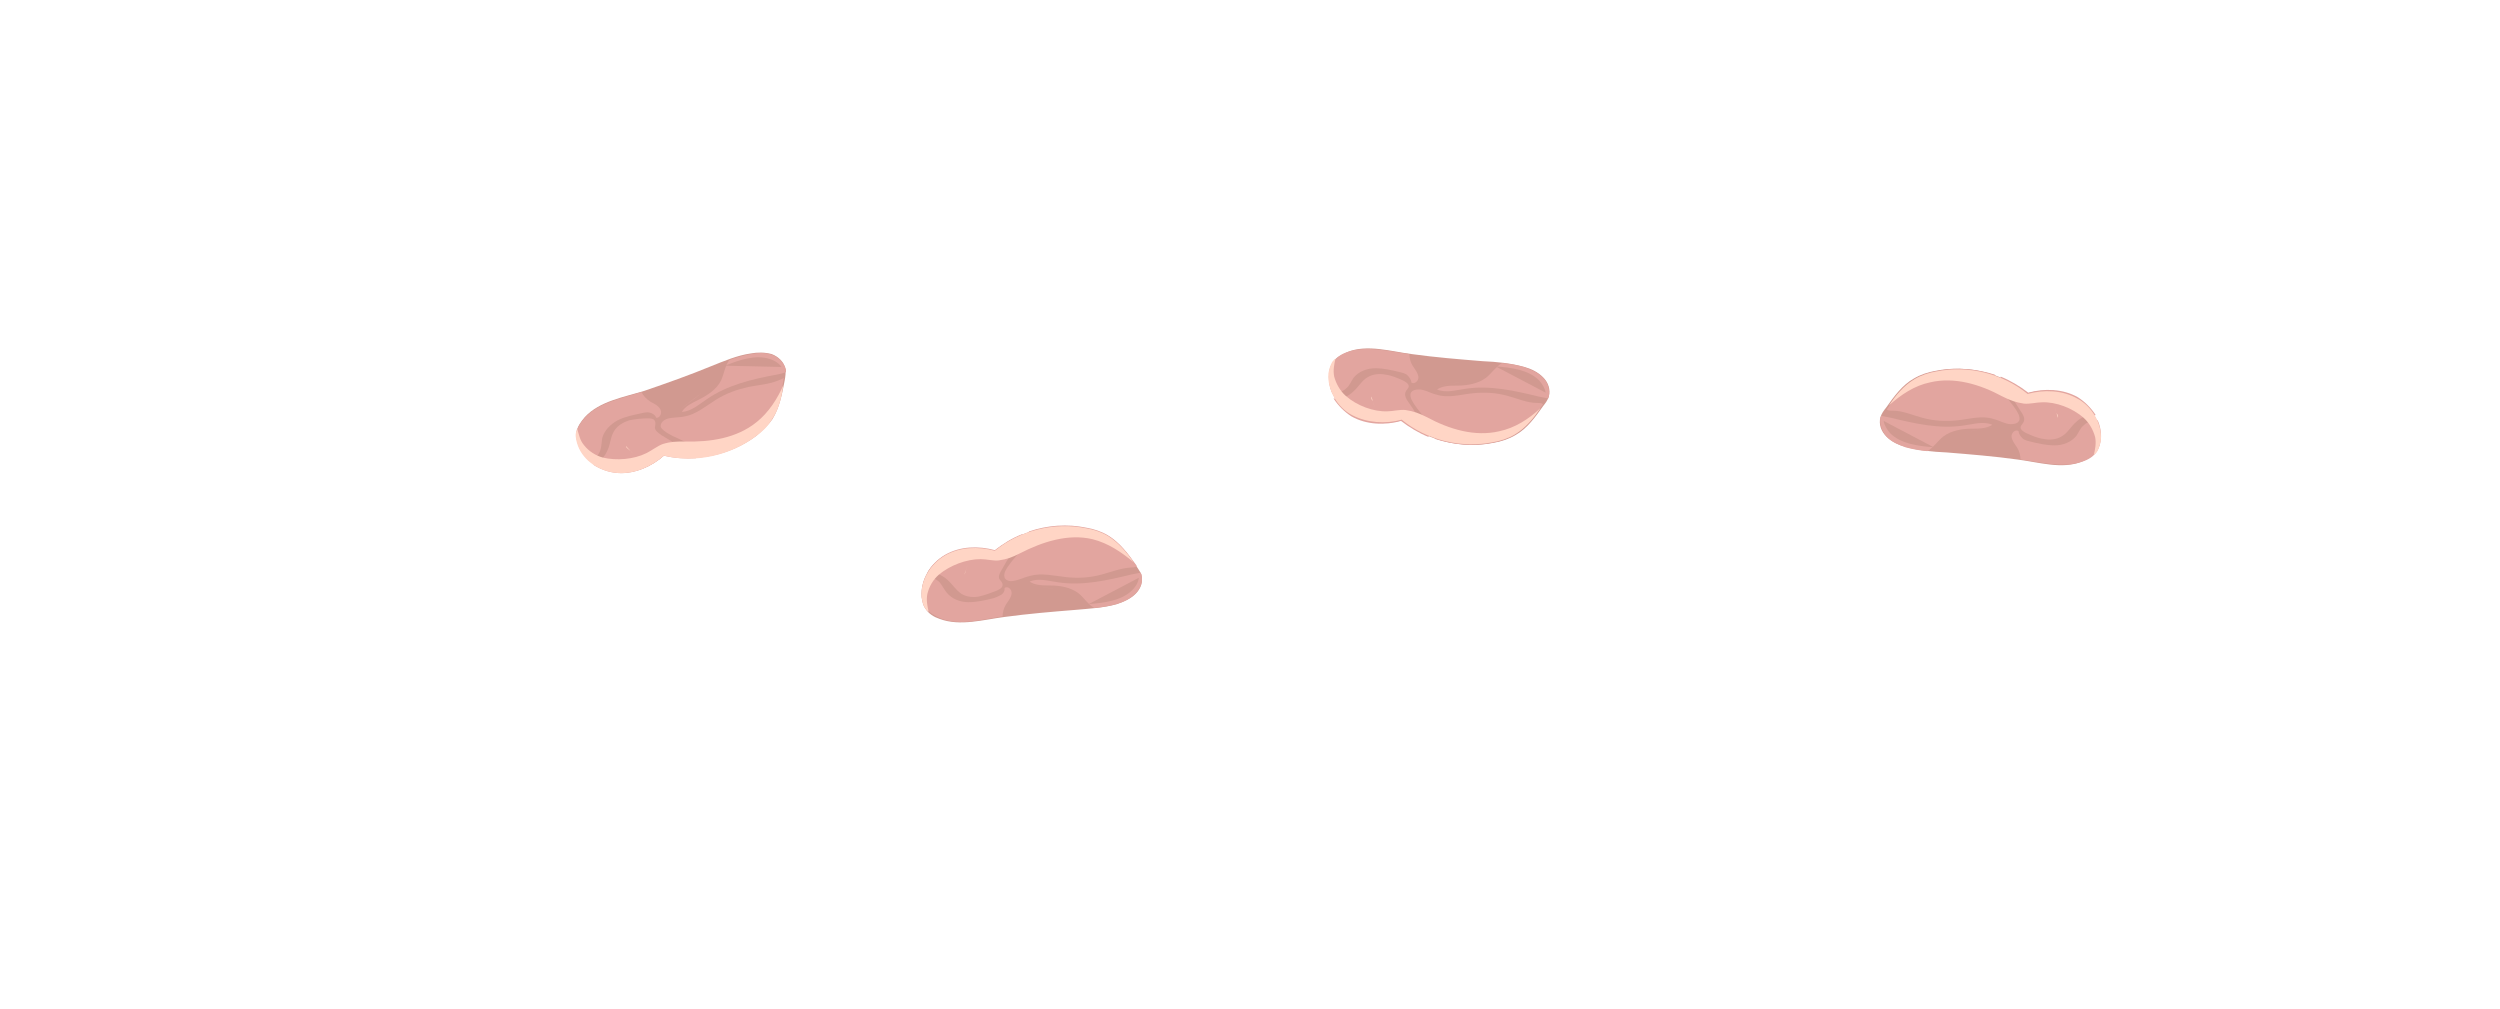
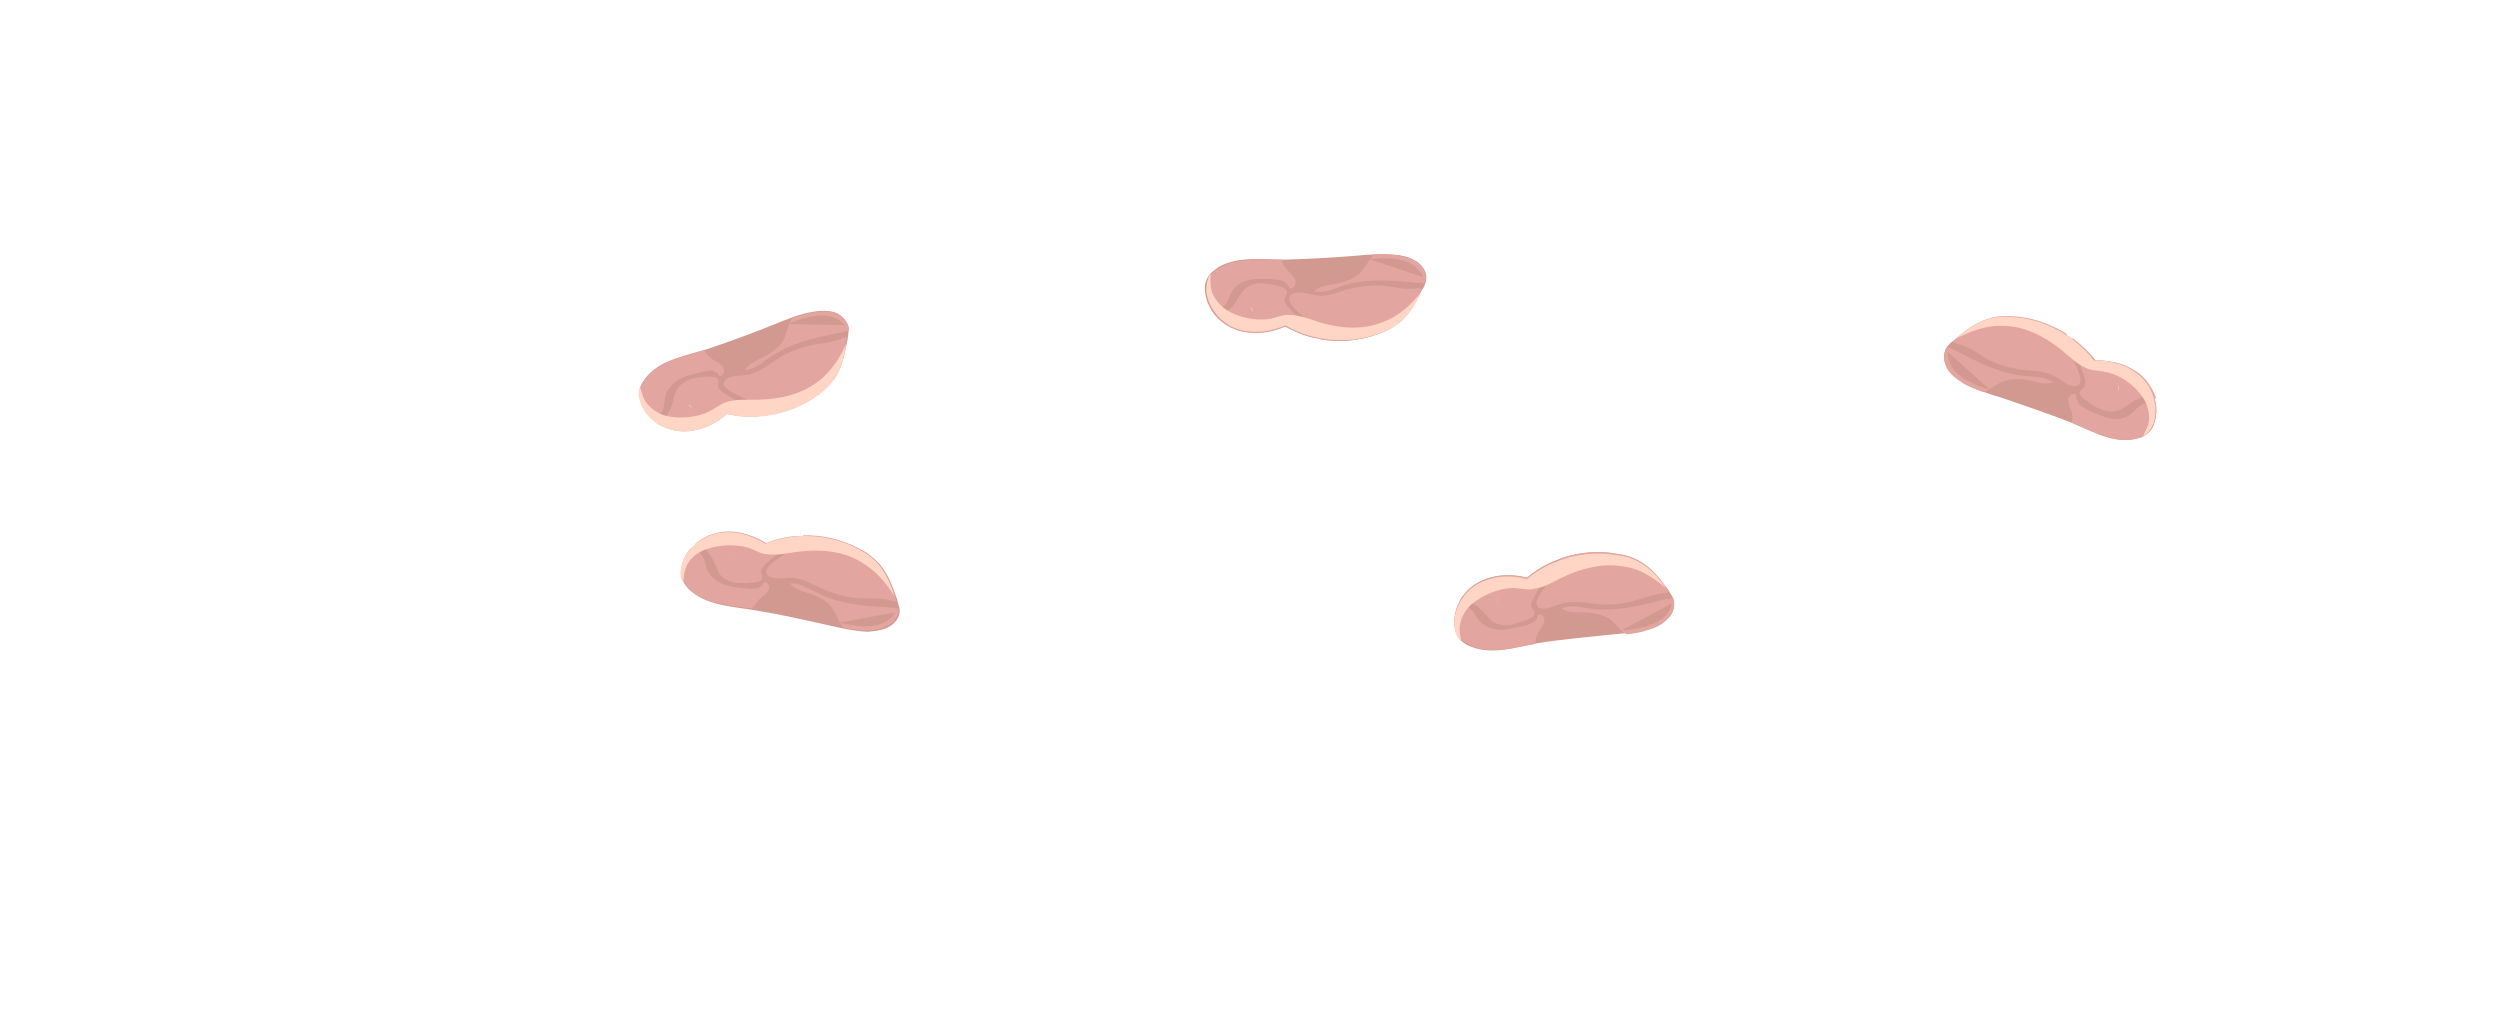
- <svg xmlns="http://www.w3.org/2000/svg" version="1.1" x="0px" y="0px" viewBox="0 0 389 157" style="enable-background:new 0 0 389 157;" xml:space="preserve">
-   <style type="text/css">
- 	.st0{display:none;}
- 	.st1{display:inline;}
- 	.st2{fill:#732A13;}
- 	.st3{fill:#6C151C;}
- 	.st4{fill:#F6C073;}
- 	.st5{fill:#F1A12E;}
- 	.st6{opacity:0.3;fill:#FBE0BA;enable-background:new    ;}
- 	.st7{fill:#6F4026;}
- 	.st8{fill:#F6C278;}
- 	.st9{fill:#AB1717;}
- 	.st10{fill:#D19990;}
- 	.st11{fill:#E2A59F;}
- 	.st12{fill:#FFD5C5;}
- </style>
-   <g id="Слой_1" class="st0">
-     <g id="Layer_1" class="st1">
-       <g>
-         <ellipse transform="matrix(0.9998 -1.910948e-02 1.910948e-02 0.9998 -1.7337 3.9668)" class="st2" cx="206.7" cy="92.7" rx="175.1" ry="48.7" />
-         <ellipse transform="matrix(0.9998 -1.911576e-02 1.911576e-02 0.9998 -1.5262 3.9298)" class="st3" cx="204.8" cy="81.8" rx="161" ry="44.8" />
-         <ellipse transform="matrix(0.9998 -1.911913e-02 1.911913e-02 0.9998 -1.4442 3.9373)" class="st4" cx="205.2" cy="77.5" rx="158.3" ry="44.6" />
-         <ellipse transform="matrix(0.9998 -1.910377e-02 1.910377e-02 0.9998 -1.317 3.9311)" class="st5" cx="205.1" cy="70.9" rx="145.6" ry="32.3" />
-         <ellipse transform="matrix(0.9998 -1.911114e-02 1.911114e-02 0.9998 -1.3424 3.9328)" class="st5" cx="205.1" cy="72.2" rx="139.4" ry="30.9" />
-         <path class="st6" d="M204.5,41.3c-77,1.5-139.1,16.5-138.8,33.6s63,29.7,140,28.3c77-1.5,139.1-16.5,138.8-33.6     S281.5,39.9,204.5,41.3z M76.5,69.9c-0.4-0.2-0.5-0.7-0.3-1.1c3.1-9.1,15.8-8,22.9-11.7c0.3-0.2,0.6-0.2,0.8-0.1     c15-5,30.2-7.7,46.5-8.8c9-0.6,18.1-0.6,27.1-0.7c5.3-0.1,12.1-0.5,16.1,3.6c0.6,0.6-0.1,1.5-0.7,1.7c-8,3.7-17.1,2.5-25.7,3.3     c-11,1-22.1,2.7-32.9,4.8c-10.9,2.1-22.2,3.3-33,6.1C90.6,68.8,83.3,72.4,76.5,69.9z M180.5,95.3c-6.8,1.8-14,1.7-21,1.7     c-9.1,0-18.1-0.1-27.2,0c-5.6,0-12.9,0-17.3-4.1c-4.6-4.3-9.2-3.7-15-3.6c-4.6,0-17.9,0.3-17.1-7.4c0.6-5.4,10.5-7.5,14.4-8.5     c8.1-2.1,16.5-3.3,24.8-4c3.8-0.3,7.4-0.5,11.1-1.1c0.1-0.1,0.3-0.2,0.4-0.2c12.3-2.4,24.7-4,37.2-4.6c8.1-0.4,22-1.8,22.4,9.6     C193.7,82.5,190.7,92.5,180.5,95.3z M213.5,49.7c7-6.9,18.9-4.7,27.8-6c0.5-0.1,0.7,0.1,0.8,0.4c6,0,12.1,0.7,18.1,1.3     c6.4,0.6,16.7,0.8,21.1,6.5c0.4,0.6,0.1,1.6-0.7,1.7c-12.9,3.4-25.5-0.7-38.5,0c-8.7,0.5-20.9,2.9-28.6-2.4     C213,50.8,213,50.1,213.5,49.7z M261.1,84.1c-1.6,4.3-7.6,5.8-11.6,6.6c-7.1,1.4-14.7,2.8-21.8,3.4c-7,0.6-12.6-1.2-15.8-7.8     c-1.4-3-6.8-16-3.7-20.4c0.1-0.1,0.2-0.3,0.3-0.4c0.4-0.4,0.9-0.7,1.6-0.9c2-0.8,4.1-0.6,6.5,0.2c5.2,1.6,10.6,2.4,15.9,3.9     c7,1.9,14.2,4.3,20.9,7.3C256.2,77.1,262.7,79.8,261.1,84.1z M300.7,71.4c-4.1,5.6-14.6,4.6-20.5,4.1     c-11.3-0.9-22.3-2.5-33.2-5.8c-3.7-1.1-18.2-3.5-18.9-8.4c-0.3-2.3,2.3-3.5,5.3-4.1c9.4-3.8,19.3,0,28.9,0.7     c5.4,0.4,10.9,1.2,16.2,2.1C281.8,60.5,306.3,63.8,300.7,71.4z" />
-         <path class="st7" d="M38.5,90c0,0-6.8,2.4-0.1,15.3s86.2,37.6,160.7,32.7c0,0,51.9,0,52.2-4.1s-19.8-4.3-19.8-4.3     s-23.5,0.7-33.8,0.8C187.5,130.4,54.8,131.5,38.5,90z" />
-         <path class="st8" d="M55.9,70.2c0,0-3.4-0.2-6.1,6.4c-2.7,6.6,7.9,22.9,55,33.2c47,10.3,115.1,12.6,150.4,6.2s18.1-15.1,0.9-12.8     c-17.2,2.3-17.2,2.3-17.2,2.3S153,108.1,110,99.9C69.2,92.2,55.1,87.1,55.9,70.2z" />
-       </g>
-     </g>
-     <g id="Слой_3" class="st1">
-       <path class="st9" d="M145.6,45.9c0,0,46.5-2,75.9-1.5c19.1,0.2,41.2-3.1,77.1,5.1c17.5,3.8,28.6,7.5,34.6,10.6    c3.6,1.9,6,5.6,5.9,9.7c-0.1,6.2-6.3,15.6-56.8,26c-49.7,4.8-55.4,4.6-77.4,3.8c-24.5,0.9-52.2,3.2-76.1-2.4    c-26.9-5.6-68.6-13.4-56.1-25.5C80.6,64.8,90.8,54.2,145.6,45.9z" />
-     </g>
+ <svg xmlns="http://www.w3.org/2000/svg" viewBox="0 0 389 157">
+   <style>.O{fill:#d19990}.P{fill:#e2a59f}.Q{fill:#ffd5c5}</style>
+   <path d="M107.8 92.2c-.8-.6-1.4-1.3-1.6-2.2-.2-.6-.1-1.3 0-1.9.6-2.6 2.9-4.6 5.5-5.1s5.4.2 7.6 1.6c4.7-1.9 10.2-1.5 14.6.9 1.1.5 2 1.3 2.9 2.2 1.4 1.6 2.1 3.6 2.8 5.6.1.6.4 1.2.4 1.7 0 1.1-.8 2.1-1.8 2.6s-2.1.6-3.2.7c-2.2-.1-4.3-.6-6.5-1.1-3.6-.8-7.1-1.6-10.8-2.2-3.4-.6-7.2-.7-9.9-2.8z" class="O" />
+   <g class="P">
+     <path d="M139.5 93.5c-.1-.1 0-.2-.1-.3-.6-2-1.4-4-2.8-5.6-.8-.9-1.8-1.6-2.9-2.2-2.6-1.4-5.6-2.2-8.7-2.1-.2.2-.2.3-.4.5-1.2 2.1-3.5 2.7-5 4.3-.2.3-.4.5-.4.8-.1.5.6.9 1.1 1 .9.2 1.9 0 2.8 0 1.9.1 3.5 1.1 5.3 1.9 1.7.7 3.5 1.2 5.4 1.3 1.6.1 3.2-.1 4.7.3.3.1.7.2 1 .1z" />
+     <path d="M123.2 84.3a2.36 2.36 0 0 0 .8-.9c-1.7.1-3.3.5-4.8 1.1-2.3-1.4-5-2.2-7.6-1.6-1.4.3-2.6 1-3.5 1.8 1.1.2 2 .9 2.6 2 .6.9.8 1.9 1.4 2.8.6.7 1.6 1.1 2.6 1.2.9.1 2 0 2.8-.1.4-.1 1-.1 1.1-.6.1-.4-.1-.7-.2-1 0-.5.4-.9.8-1.3l4-3.4zm3 8.8l-3.6-2m-4.4 2.1c.4-.4 1.1-.7 1.4-1.4.3-.6-.2-1.4-.8-1.2 0 .4-.5.8-.9.9s-.9.1-1.3.1c-1.2-.1-2.6-.2-3.8-.6s-2.3-1.3-2.8-2.4c-.2-.6-.3-1.3-.6-1.9-.4-.8-1.1-1.2-1.9-1.4-.7.7-1.2 1.7-1.4 2.7-.1.6-.2 1.3 0 1.9.2.9 1 1.6 1.6 2.2 2.5 2 6.1 2.1 9.3 2.6l1.2-1.5zm21.6 1.8v-.3c-.5-.1-1-.1-1.5-.2-3.8-.2-7.8-.5-11.2-2.3-1.4-.6-2.7-1.6-4.2-1.4.7.8 1.8 1.2 2.9 1.5 1.5.5 3 1.2 3.8 2.5.7.9.9 2.2 1.7 2.9 1.1.2 2.3.4 3.4.4s2.2-.1 3.2-.7c1.1-.3 1.8-1.3 1.9-2.4z" />
  </g>
-   <g id="Слой_3_1_">
-     <g>
-       <path class="st10" d="M146.2,96.3c-0.9-0.3-1.7-0.8-2.2-1.6c-0.4-0.5-0.5-1.2-0.6-1.8c-0.2-2.7,1.4-5.3,3.7-6.5s5.2-1.4,7.7-0.7    c3.9-3.2,9.3-4.5,14.2-3.5c1.2,0.2,2.3,0.6,3.4,1.2c1.8,1.1,3.1,2.8,4.3,4.5c0.3,0.5,0.7,1,0.9,1.5c0.3,1.1-0.1,2.2-0.9,3    c-0.8,0.8-1.8,1.2-2.9,1.6c-2.1,0.6-4.3,0.7-6.5,0.9c-3.7,0.3-7.3,0.6-11,1.1C153.1,96.4,149.4,97.5,146.2,96.3z" />
-       <path class="st11" d="M176.9,88.1c-0.1-0.1-0.1-0.2-0.2-0.3c-1.2-1.7-2.5-3.4-4.3-4.5c-1-0.6-2.2-1-3.4-1.2    c-2.9-0.6-6-0.4-8.9,0.6c-0.1,0.2-0.1,0.3-0.2,0.6c-0.5,2.4-2.5,3.6-3.5,5.6c-0.1,0.3-0.2,0.6-0.1,0.9c0.1,0.5,0.8,0.7,1.3,0.6    c0.9-0.1,1.8-0.6,2.7-0.8c1.8-0.5,3.7,0,5.6,0.2c1.8,0.2,3.7,0.1,5.5-0.4c1.5-0.4,3-1,4.6-1.1C176.2,88.3,176.6,88.3,176.9,88.1z" />
-       <path class="st11" d="M158.6,84.2c0.2-0.3,0.4-0.7,0.5-1.1c-1.6,0.6-3,1.5-4.3,2.5c-2.6-0.7-5.4-0.6-7.7,0.7    c-1.2,0.7-2.2,1.7-2.8,2.8c1.1-0.1,2.2,0.3,3.1,1.1c0.8,0.7,1.3,1.6,2.2,2.2c0.8,0.5,1.9,0.6,2.8,0.4c0.9-0.2,1.9-0.6,2.7-0.9    c0.4-0.2,0.9-0.4,0.9-0.9c0-0.4-0.3-0.6-0.5-0.9c-0.2-0.5,0.1-1,0.4-1.5C156.7,87.1,157.7,85.7,158.6,84.2z" />
-       <path class="st11" d="M164.1,91.7c-1.3-0.3-2.7-0.5-4-0.8" />
-       <path class="st11" d="M156.5,94.1c0.3-0.5,0.8-1,0.9-1.7s-0.6-1.3-1.1-0.9c0.1,0.4-0.2,0.9-0.6,1.1s-0.8,0.4-1.2,0.5    c-1.2,0.3-2.5,0.6-3.8,0.6c-1.3,0-2.6-0.5-3.4-1.5c-0.4-0.5-0.7-1.1-1.1-1.6c-0.6-0.6-1.4-0.8-2.2-0.8c-0.4,0.9-0.6,2-0.5,3    c0.1,0.6,0.2,1.3,0.6,1.8c0.5,0.8,1.4,1.2,2.2,1.6c3,1.2,6.5,0.2,9.7-0.3C156,95.3,156.2,94.6,156.5,94.1z" />
-       <path class="st11" d="M177.6,89.4c0-0.1-0.1-0.2-0.1-0.3c-0.5,0.1-1,0.2-1.5,0.3c-3.7,0.9-7.6,1.8-11.4,1.2    c-1.5-0.2-3-0.7-4.4-0.1c0.9,0.6,2.1,0.6,3.2,0.6c1.6,0,3.2,0.3,4.4,1.2c0.9,0.7,1.5,1.8,2.5,2.3c1.1-0.1,2.3-0.3,3.4-0.6    c1.1-0.3,2.1-0.8,2.9-1.6C177.5,91.6,177.9,90.5,177.6,89.4z" />
-       <path class="st12" d="M176.4,87.5c-1.1-1.6-2.4-3.1-4-4.1c-1-0.6-2.2-1-3.4-1.2c-4.9-1-10.3,0.3-14.2,3.5    c-2.6-0.7-5.4-0.6-7.7,0.7s-3.9,3.9-3.7,6.5c0.1,0.6,0.2,1.3,0.6,1.8c0.1,0.2,0.3,0.4,0.5,0.5c-0.2-0.9-0.4-1.8-0.2-2.8    c0.3-1.2,0.9-2.2,1.8-3c1.7-1.4,4.2-2.4,6.5-2.4c0.9,0,2,0.3,2.8,0.2c1.4-0.2,2.1-0.5,3.3-1.1c3.5-1.8,7.5-3.1,11.3-2.2    C172.4,84.5,174.5,85.9,176.4,87.5z" />
-       <path class="st12" d="M150.6,87.7c-0.1,0.3-0.2,0.7-0.3,1c-0.1,0.2-0.2,0.5-0.2,0.7" />
-       <path class="st10" d="M169.4,94c2.4-0.2,5.1-0.5,6.8-2.2c0.5-0.5,0.9-1.1,1-1.9" />
-     </g>
-     <g>
-       <path class="st10" d="M313.9,71.5c-3.6-0.5-7.3-0.8-11-1.1c-2.2-0.1-4.4-0.3-6.5-0.9c-1.1-0.3-2.1-0.8-2.9-1.6    c-0.8-0.8-1.2-1.9-0.9-3c0.2-0.6,0.5-1,0.9-1.5c1.2-1.7,2.5-3.5,4.3-4.5c1-0.6,2.2-1,3.4-1.2c4.9-1,10.3,0.3,14.2,3.5    c2.6-0.7,5.4-0.6,7.7,0.7c2.3,1.3,3.9,3.9,3.7,6.5c0,0.6-0.2,1.3-0.6,1.8c-0.5,0.8-1.4,1.2-2.2,1.6    C320.9,73.1,317.2,71.9,313.9,71.5z" />
-       <path class="st11" d="M294.5,63.9c1.6,0,3.1,0.7,4.6,1.1c1.8,0.5,3.6,0.6,5.5,0.4c1.9-0.2,3.8-0.8,5.6-0.2    c0.9,0.2,1.8,0.8,2.7,0.8c0.5,0,1.1-0.1,1.3-0.6c0.1-0.3,0-0.6-0.1-0.9c-1-2.1-3-3.3-3.5-5.6c0-0.2-0.1-0.4-0.2-0.6    c-2.8-0.9-5.9-1.2-8.9-0.6c-1.2,0.2-2.4,0.6-3.4,1.2c-1.8,1.1-3.1,2.8-4.3,4.5c-0.1,0.1-0.1,0.2-0.2,0.3    C293.7,63.9,294.1,63.9,294.5,63.9z" />
-       <path class="st11" d="M314.5,64.1c0.3,0.4,0.6,1,0.4,1.5c-0.1,0.3-0.5,0.6-0.5,0.9c0,0.4,0.5,0.7,0.9,0.9c0.9,0.4,1.8,0.8,2.7,0.9    c0.9,0.2,2,0.1,2.8-0.4c0.9-0.5,1.4-1.5,2.2-2.2c0.9-0.9,2-1.2,3.1-1.1c-0.7-1.1-1.7-2.1-2.8-2.8c-2.3-1.3-5.2-1.4-7.7-0.7    c-1.3-1-2.8-1.9-4.3-2.5c0,0.4,0.2,0.8,0.5,1.1C312.6,61.2,313.6,62.7,314.5,64.1z" />
-       <path class="st11" d="M310.2,66.4c-1.3,0.3-2.7,0.5-4,0.8" />
-       <path class="st11" d="M314.4,71.5c3.1,0.4,6.7,1.4,9.7,0.3c0.9-0.3,1.7-0.8,2.2-1.6c0.3-0.5,0.5-1.2,0.6-1.8c0.1-1-0.1-2.1-0.5-3    c-0.8,0-1.6,0.2-2.2,0.8c-0.5,0.4-0.7,1-1.1,1.6c-0.8,1-2.1,1.5-3.4,1.5c-1.3,0-2.6-0.3-3.8-0.6c-0.4-0.1-0.9-0.2-1.2-0.5    s-0.6-0.7-0.6-1.1c-0.5-0.4-1.2,0.3-1.1,0.9c0.1,0.6,0.5,1.1,0.9,1.7C314.2,70.2,314.4,70.9,314.4,71.5z" />
-       <path class="st11" d="M293.6,68c0.8,0.8,1.8,1.2,2.9,1.6c1.1,0.3,2.2,0.5,3.4,0.6c1-0.6,1.6-1.6,2.5-2.3c1.2-0.9,2.9-1.2,4.4-1.2    c1.1,0,2.3,0,3.2-0.6c-1.4-0.6-2.9-0.1-4.4,0.1c-3.8,0.6-7.7-0.3-11.4-1.2c-0.5-0.1-1-0.2-1.5-0.3c0,0.1-0.1,0.2-0.1,0.3    C292.4,66,292.9,67.2,293.6,68z" />
-       <path class="st12" d="M300.3,59.5c3.8-0.9,7.8,0.3,11.3,2.2c1.2,0.6,2,0.9,3.3,1.1c0.9,0.1,2-0.2,2.8-0.2c2.2-0.1,4.8,0.9,6.5,2.4    c0.9,0.8,1.5,1.9,1.8,3c0.2,1,0,1.9-0.2,2.8c0.2-0.1,0.3-0.3,0.5-0.5c0.3-0.5,0.5-1.2,0.6-1.8c0.2-2.6-1.4-5.3-3.7-6.5    c-2.3-1.3-5.2-1.4-7.7-0.7c-3.9-3.2-9.3-4.5-14.2-3.5c-1.2,0.2-2.4,0.6-3.4,1.2c-1.7,1-2.9,2.5-4,4.1    C295.8,61.4,297.9,60,300.3,59.5z" />
-       <path class="st12" d="M320.2,65c0.1-0.2,0-0.5-0.2-0.7c-0.1-0.3-0.2-0.6-0.3-1" />
-       <path class="st10" d="M293.1,65.5c0.1,0.7,0.5,1.3,1,1.9c1.7,1.7,4.4,2,6.8,2.2" />
-     </g>
-     <g>
-       <path class="st10" d="M100.3,60.8c3.5-1.2,6.9-2.4,10.3-3.8c2-0.8,4.1-1.7,6.2-2c1.1-0.2,2.2-0.2,3.3,0.1c1,0.4,1.9,1.2,2.1,2.3    c0.1,0.6,0,1.2-0.1,1.8c-0.4,2.1-0.8,4.2-1.9,6c-0.7,1-1.6,1.8-2.5,2.6c-4,3-9.4,4.2-14.3,3c-2,1.8-4.6,2.9-7.2,2.7    c-2.6-0.2-5.2-1.8-6.2-4.3c-0.2-0.6-0.4-1.3-0.3-1.9c0.1-0.9,0.7-1.7,1.3-2.4C93.3,62.4,97.1,61.8,100.3,60.8z" />
-       <path class="st11" d="M121.1,59.2c-1.4,0.6-3.1,0.7-4.6,1c-1.8,0.4-3.5,1-5.1,2c-1.6,1-3.1,2.3-4.9,2.6c-0.9,0.2-1.9,0.1-2.8,0.4    c-0.5,0.2-0.9,0.6-0.9,1.1c0,0.3,0.3,0.5,0.5,0.7c1.8,1.4,4.2,1.6,5.6,3.6c0.1,0.2,0.3,0.3,0.4,0.5c3-0.4,5.9-1.5,8.2-3.4    c1-0.7,1.9-1.6,2.5-2.6c1.1-1.8,1.6-3.9,1.9-6c0-0.1,0-0.2,0.1-0.3C121.8,58.9,121.4,59.1,121.1,59.2z" />
-       <path class="st11" d="M102.9,67.7c-0.4-0.3-0.9-0.6-1-1.1c0-0.3,0.2-0.7,0-1.1c-0.2-0.4-0.7-0.4-1.1-0.4c-1,0-1.9,0.1-2.9,0.3    c-0.9,0.3-1.8,0.8-2.3,1.6c-0.6,0.9-0.6,2-1,2.9c-0.5,1.2-1.2,2-2.3,2.4c1.1,0.7,2.4,1.2,3.8,1.3c2.6,0.2,5.3-1,7.2-2.7    c1.6,0.4,3.3,0.5,5,0.4c-0.2-0.3-0.6-0.6-0.9-0.8C105.9,69.5,104.4,68.6,102.9,67.7z" />
-       <path class="st11" d="M105.8,63.7c1.1-0.8,2.2-1.6,3.3-2.5" />
-       <path class="st11" d="M99.8,61c-3,1-6.6,1.6-8.8,4c-0.6,0.7-1.2,1.5-1.3,2.4c-0.1,0.6,0.1,1.3,0.3,1.9c0.4,1,1,1.8,1.8,2.5    c0.7-0.3,1.3-0.9,1.6-1.7c0.2-0.6,0.2-1.3,0.3-1.9c0.3-1.2,1.3-2.2,2.4-2.8c1.2-0.6,2.4-0.8,3.7-1.1c0.4-0.1,0.9-0.2,1.3-0.1    c0.4,0.1,0.9,0.4,1,0.8c0.6,0.1,1-0.8,0.6-1.4s-1-0.8-1.5-1.1C100.6,62.1,100.1,61.6,99.8,61z" />
-       <path class="st11" d="M120.1,55.2c-1.1-0.4-2.2-0.3-3.3-0.1c-1.1,0.2-2.2,0.5-3.3,0.9c-0.7,0.9-0.8,2.1-1.3,3.2    c-0.7,1.4-2.1,2.3-3.5,3c-1,0.5-2.1,1-2.6,1.9c1.5-0.1,2.7-1.2,3.9-2c3.2-2.2,7-3.1,10.8-3.8c0.5-0.1,1-0.2,1.5-0.4    c0-0.1,0-0.2,0-0.4C122,56.4,121.1,55.5,120.1,55.2z" />
-       <path class="st12" d="M117.7,65.7c-3.1,2.5-7.2,3.1-11.1,3c-1.4,0-2.2,0-3.5,0.4c-0.8,0.3-1.7,1-2.5,1.4c-2,1-4.7,1.2-6.8,0.7    c-1.1-0.3-2.2-1-2.9-1.9c-0.7-0.8-0.8-1.7-1.1-2.6c-0.1,0.2-0.1,0.4-0.2,0.7c-0.1,0.6,0.1,1.3,0.3,1.9c0.9,2.5,3.5,4.1,6.2,4.3    c2.6,0.2,5.3-1,7.2-2.7c4.9,1.2,10.3,0,14.3-3c1-0.7,1.9-1.6,2.5-2.6c1.1-1.6,1.5-3.5,1.8-5.4C121,62,119.6,64.2,117.7,65.7z" />
-       <path class="st12" d="M97.4,69.4c0,0.3,0.3,0.4,0.5,0.6c0.3,0.2,0.5,0.5,0.7,0.7" />
-       <path class="st10" d="M121.6,57.1c-0.4-0.6-1.1-1-1.7-1.2c-2.3-0.8-4.8,0.1-7.1,1" />
-     </g>
-     <g>
-       <path class="st10" d="M219.7,55.1c3.6,0.5,7.3,0.8,11,1.1c2.2,0.1,4.4,0.3,6.5,0.9c1.1,0.3,2.1,0.8,2.9,1.6c0.8,0.8,1.2,1.9,0.9,3    c-0.2,0.6-0.5,1-0.9,1.5c-1.2,1.7-2.5,3.5-4.3,4.5c-1,0.6-2.2,1-3.4,1.2c-4.9,1-10.3-0.3-14.2-3.5c-2.6,0.7-5.4,0.6-7.7-0.7    s-3.9-3.9-3.7-6.5c0-0.6,0.2-1.3,0.6-1.8c0.5-0.8,1.4-1.2,2.2-1.6C212.7,53.5,216.5,54.7,219.7,55.1z" />
-       <path class="st11" d="M239.2,62.7c-1.6,0-3.1-0.7-4.6-1.1c-1.8-0.5-3.6-0.6-5.5-0.4c-1.9,0.2-3.8,0.8-5.6,0.2    c-0.9-0.2-1.8-0.8-2.7-0.8c-0.5,0-1.1,0.1-1.3,0.6c-0.1,0.3,0,0.6,0.1,0.9c1,2.1,3,3.3,3.5,5.6c0,0.2,0.1,0.4,0.2,0.6    c2.8,0.9,5.9,1.2,8.9,0.6c1.2-0.2,2.4-0.6,3.4-1.2c1.8-1.1,3.1-2.8,4.3-4.5c0.1-0.1,0.1-0.2,0.2-0.3    C239.9,62.7,239.5,62.7,239.2,62.7z" />
-       <path class="st11" d="M219.1,62.5c-0.3-0.4-0.6-1-0.4-1.5c0.1-0.3,0.5-0.6,0.5-0.9c0-0.4-0.5-0.7-0.9-0.9    c-0.9-0.4-1.8-0.8-2.7-0.9c-0.9-0.2-2-0.1-2.8,0.4c-0.9,0.5-1.4,1.5-2.2,2.2c-0.9,0.9-2,1.2-3.1,1.1c0.7,1.1,1.7,2.1,2.8,2.8    c2.3,1.3,5.2,1.4,7.7,0.7c1.3,1,2.8,1.9,4.3,2.5c0-0.4-0.2-0.8-0.5-1.1C221,65.4,220.1,63.9,219.1,62.5z" />
-       <path class="st11" d="M223.4,60.2c1.3-0.3,2.7-0.5,4-0.8" />
-       <path class="st11" d="M219.3,55.1c-3.1-0.4-6.7-1.4-9.7-0.3c-0.9,0.3-1.7,0.8-2.2,1.6c-0.3,0.5-0.5,1.2-0.6,1.8    c-0.1,1,0.1,2.1,0.5,3c0.8,0,1.6-0.2,2.2-0.8c0.5-0.4,0.7-1,1.1-1.6c0.8-1,2.1-1.5,3.4-1.5c1.3,0,2.6,0.3,3.8,0.6    c0.4,0.1,0.9,0.2,1.2,0.5s0.6,0.7,0.6,1.1c0.5,0.4,1.2-0.3,1.1-0.9s-0.5-1.1-0.9-1.7C219.5,56.4,219.3,55.8,219.3,55.1z" />
-       <path class="st11" d="M240,58.7c-0.8-0.8-1.8-1.2-2.9-1.6c-1.1-0.3-2.2-0.5-3.4-0.6c-1,0.6-1.6,1.6-2.5,2.3    c-1.2,0.9-2.9,1.2-4.4,1.2c-1.1,0-2.3,0-3.2,0.6c1.4,0.6,2.9,0.1,4.4-0.1c3.8-0.6,7.7,0.3,11.4,1.2c0.5,0.1,1,0.2,1.5,0.3    c0-0.1,0.1-0.2,0.1-0.3C241.2,60.6,240.8,59.4,240,58.7z" />
-       <path class="st12" d="M233.3,67.1c-3.8,0.9-7.8-0.3-11.3-2.2c-1.2-0.6-2-0.9-3.3-1.1c-0.9-0.1-2,0.2-2.8,0.2    c-2.2,0.1-4.8-0.9-6.5-2.4c-0.9-0.8-1.5-1.9-1.8-3c-0.2-1,0-1.9,0.2-2.8c-0.2,0.1-0.3,0.3-0.5,0.5c-0.3,0.5-0.5,1.2-0.6,1.8    c-0.2,2.6,1.4,5.3,3.7,6.5s5.2,1.4,7.7,0.7c3.9,3.2,9.3,4.5,14.2,3.5c1.2-0.2,2.4-0.6,3.4-1.2c1.7-1,2.9-2.5,4-4.1    C237.9,65.2,235.7,66.6,233.3,67.1z" />
-       <path class="st12" d="M213.4,61.7c-0.1,0.2,0,0.5,0.2,0.7c0.1,0.3,0.2,0.6,0.3,1" />
-       <path class="st10" d="M240.5,61.1c-0.1-0.7-0.5-1.3-1-1.9c-1.7-1.7-4.4-2-6.8-2.2" />
-     </g>
+   <g class="Q">
+     <path d="M139.2 92.8c-.6-1.9-1.4-3.7-2.6-5.1-.8-.9-1.8-1.6-2.9-2.2-4.4-2.4-9.9-2.8-14.6-.9-2.3-1.4-5-2.2-7.6-1.6s-4.9 2.6-5.5 5.1c-.1.6-.2 1.3 0 1.9 0 .2.2.5.3.6.1-.9.2-1.8.6-2.7.6-1.1 1.5-1.8 2.6-2.3 2-.8 4.7-1 6.9-.4.9.3 1.8.9 2.6 1 1.4.2 2.2.1 3.5-.1 3.9-.7 8.1-.7 11.4 1.3 2.4 1.4 4 3.3 5.3 5.4z" />
+     <path d="M114.5 85.3l-.6.9c-.2.2-.3.4-.4.6" />
  </g>
+   <path d="M130.6 96.9c2.4.5 5 1 7.1-.1.6-.3 1.2-.8 1.5-1.5m89.9 5.4c-.9-.3-1.7-.8-2.2-1.6-.4-.5-.5-1.2-.6-1.8-.2-2.7 1.3-5.3 3.6-6.6s5.2-1.5 7.7-.8c3.9-3.3 9.2-4.6 14.1-3.7 1.2.2 2.3.6 3.4 1.1 1.8 1.1 3.1 2.8 4.4 4.4.3.5.7 1 .9 1.5.3 1.1-.1 2.2-.9 3s-1.8 1.2-2.9 1.6c-2.1.6-4.3.8-6.5 1-3.7.4-7.3.7-11 1.3-3.1.6-6.8 1.8-10 .6z" class="O" />
+   <g class="P">
+     <path d="M259.7 92c-.1-.1-.1-.2-.2-.3-1.2-1.7-2.5-3.4-4.4-4.4-1-.6-2.2-1-3.4-1.1-2.9-.6-6-.3-8.9.7-.1.2-.1.3-.2.6-.5 2.4-2.4 3.6-3.4 5.7-.1.3-.2.6-.1.9.1.5.8.7 1.3.6.9-.1 1.8-.6 2.7-.8 1.8-.5 3.7-.1 5.6.1 1.8.2 3.7 0 5.5-.5 1.5-.4 3-1 4.6-1.2.2 0 .6 0 .9-.3zm-18.3-3.6c.2-.3.4-.7.5-1.1-1.6.6-3 1.5-4.3 2.6-2.6-.7-5.4-.5-7.7.8-1.2.7-2.2 1.7-2.8 2.8 1.1-.1 2.2.3 3.1 1.1.8.7 1.3 1.6 2.2 2.2.8.5 1.9.6 2.8.4s1.9-.6 2.7-.9c.4-.2.9-.4.9-.9 0-.4-.3-.6-.5-.9-.2-.5.1-1 .4-1.5.8-1.7 1.8-3.1 2.7-4.6z" />
+     <path d="M247 95.8c-1.3-.3-2.7-.5-4-.7m-3.6 3.2c.3-.5.8-1 .9-1.7s-.6-1.3-1.1-.9c.1.4-.2.9-.6 1.1s-.8.4-1.2.5c-1.2.3-2.5.6-3.8.7-1.3 0-2.6-.5-3.4-1.4-.4-.5-.7-1.1-1.1-1.6-.6-.6-1.4-.8-2.2-.8-.4.9-.6 2-.5 3 .1.6.2 1.3.6 1.8.5.8 1.4 1.2 2.2 1.6 3 1.2 6.5.1 9.7-.4 0-.6.2-1.3.5-1.9z" />
+     <path d="M260.4 93.3c0-.1-.1-.2-.1-.3l-1.5.3c-3.7 1-7.6 1.9-11.4 1.4-1.5-.2-3-.7-4.4 0 .9.6 2.1.6 3.2.6 1.6 0 3.2.3 4.4 1.1.9.7 1.5 1.8 2.5 2.3 1.1-.1 2.3-.3 3.4-.7 1.1-.3 2.1-.8 2.9-1.6 1-.9 1.3-2 1-3.1z" />
+   </g>
+   <g class="Q">
+     <path d="M259.2 91.5c-1.1-1.6-2.4-3.1-4.1-4-1-.6-2.2-1-3.4-1.1-4.9-.9-10.3.5-14.1 3.7-2.6-.7-5.4-.5-7.7.8s-3.8 4-3.6 6.6c.1.6.2 1.3.6 1.8.1.2.3.4.5.5-.2-.9-.4-1.8-.2-2.8.3-1.2.9-2.2 1.8-3 1.7-1.4 4.2-2.5 6.5-2.5.9 0 2 .3 2.8.2 1.4-.2 2.1-.5 3.3-1.1 3.5-1.9 7.5-3.2 11.3-2.4 2.3.3 4.4 1.7 6.3 3.3z" />
+     <path d="M233.4 92l-.3 1c-.1.2-.2.5-.2.7" />
+   </g>
+   <path d="M252.3 98.1c2.4-.2 5.1-.6 6.8-2.3.5-.5.9-1.1 1-1.9m61.8-28.3c-3.4-1.3-6.9-2.5-10.4-3.7-2.1-.6-4.2-1.3-6.1-2.4-1-.6-1.8-1.3-2.4-2.2-.6-1-.7-2.1-.2-3.1.3-.5.7-.9 1.2-1.2 1.6-1.4 3.3-2.8 5.3-3.3 1.1-.3 2.4-.4 3.6-.4 5 .2 9.9 2.8 13 6.8 2.7-.1 5.4.7 7.3 2.5s2.9 4.7 2 7.2c-.1.6-.5 1.2-1 1.6-.7.7-1.6.8-2.5 1-3.4.5-6.7-1.6-9.8-2.8z" class="O" />
+   <g class="P">
+     <path d="M304.9 53.6c1.6.4 2.8 1.4 4.2 2.2 1.6.9 3.4 1.4 5.2 1.7 1.9.3 3.9.1 5.5 1.1.8.4 1.6 1.2 2.4 1.4.5.1 1.1.2 1.4-.3.2-.3.1-.6.1-.9-.5-2.3-2.1-3.9-2.1-6.3 0-.2 0-.4-.1-.6-2.5-1.5-5.4-2.6-8.5-2.7-1.2-.1-2.5 0-3.6.4-2 .6-3.7 2-5.3 3.3-.1.1-.1.2-.3.2.3.3.7.4 1.1.5z" />
+     <path d="M324.3 58.6c.2.5.3 1.1 0 1.6-.2.3-.6.5-.7.8-.1.4.3.8.7 1.1.8.6 1.6 1.2 2.4 1.5.8.4 1.9.6 2.8.3 1-.3 1.7-1.1 2.7-1.6 1.1-.7 2.2-.7 3.3-.3-.4-1.2-1.1-2.4-2.1-3.4-1.9-1.8-4.7-2.6-7.3-2.5-1-1.3-2.3-2.5-3.6-3.5-.1.4 0 .8.2 1.2.4 1.5 1 3.2 1.6 4.8zm-4.8 1.2c-1.3 0-2.7-.2-4.1-.2" />
+     <path d="M322.4 65.8c2.9 1.1 6.2 3 9.3 2.6.9-.1 1.8-.4 2.5-1 .4-.4.8-1 1-1.6.3-.9.4-2.1.2-3-.8-.2-1.6-.2-2.3.3-.6.3-.9.8-1.5 1.3-1 .8-2.4 1-3.7.6s-2.5-.9-3.5-1.5c-.4-.2-.8-.4-1-.8s-.4-.8-.3-1.2c-.4-.5-1.2 0-1.3.6 0 .6.2 1.2.5 1.9.2.4.2 1.2.1 1.8zM303 57.4c.6 1 1.5 1.6 2.4 2.2 1 .6 2 1 3.2 1.4 1.1-.3 1.9-1.2 3-1.6 1.4-.6 3.1-.5 4.6-.1 1.1.3 2.2.5 3.3.2-1.2-.9-2.8-.8-4.3-1-3.8-.3-7.4-2.1-10.8-3.9-.5-.2-.9-.4-1.4-.6 0 .1-.1.2-.2.3-.5.9-.3 2.1.2 3.1z" />
+   </g>
+   <path d="M311.6 50.7c3.9 0 7.5 2.2 10.4 4.8 1 .9 1.7 1.4 2.9 1.9.9.3 2 .3 2.8.5 2.2.4 4.4 2 5.7 3.9.7 1 1 2.2 1 3.3 0 1-.5 1.8-.9 2.7.2 0 .4-.2.6-.4.4-.4.8-1 1-1.6.8-2.5-.1-5.5-2-7.2-1.9-1.8-4.7-2.6-7.3-2.5-3-4-8-6.6-13-6.8-1.2-.1-2.5 0-3.6.4-1.9.6-3.4 1.7-4.9 3 2.4-1.2 4.8-2.1 7.3-2zm18 10.1c.1-.2.1-.5 0-.7 0-.3-.1-.6-.1-1" class="Q" />
+   <path d="M303.1 54.8c-.1.7.2 1.4.5 2.1 1.2 2.1 3.8 3 6.1 3.8m-199.6-6.4c3.5-1.2 6.9-2.4 10.3-3.8 2-.8 4.1-1.7 6.2-2 1.1-.2 2.2-.2 3.3.1 1 .4 1.9 1.2 2.1 2.3.1.6 0 1.2-.1 1.8-.4 2.1-.8 4.2-1.9 6-.7 1-1.6 1.8-2.5 2.6-4 3-9.4 4.2-14.3 3-2 1.8-4.6 2.9-7.2 2.7s-5.2-1.8-6.2-4.3c-.2-.6-.4-1.3-.3-1.9.1-.9.7-1.7 1.3-2.4 2.3-2.5 6.1-3.1 9.3-4.1z" class="O" />
+   <g class="P">
+     <path d="M130.9 52.7c-1.4.6-3.1.7-4.6 1-1.8.4-3.5 1-5.1 2s-3.1 2.3-4.9 2.6c-.9.2-1.9.1-2.8.4-.5.2-.9.6-.9 1.1 0 .3.3.5.5.7 1.8 1.4 4.2 1.6 5.6 3.6.1.2.3.3.4.5 3-.4 5.9-1.5 8.2-3.4 1-.7 1.9-1.6 2.5-2.6 1.1-1.8 1.6-3.9 1.9-6 0-.1 0-.2.1-.3l-.9.4zm-18.2 8.5c-.4-.3-.9-.6-1-1.1 0-.3.2-.7 0-1.1s-.7-.4-1.1-.4c-1 0-1.9.1-2.9.3-.9.3-1.8.8-2.3 1.6-.6.9-.6 2-1 2.9-.5 1.2-1.2 2-2.3 2.4 1.1.7 2.4 1.2 3.8 1.3 2.6.2 5.3-1 7.2-2.7 1.6.4 3.3.5 5 .4-.2-.3-.6-.6-.9-.8l-4.5-2.8zm2.9-4l3.3-2.5m-9.3-.2c-3 1-6.6 1.6-8.8 4-.6.7-1.2 1.5-1.3 2.4-.1.6.1 1.3.3 1.9.4 1 1 1.8 1.8 2.5.7-.3 1.3-.9 1.6-1.7.2-.6.2-1.3.3-1.9.3-1.2 1.3-2.2 2.4-2.8 1.2-.6 2.4-.8 3.7-1.1.4-.1.9-.2 1.3-.1s.9.4 1 .8c.6.1 1-.8.6-1.4s-1-.8-1.5-1.1c-.6-.4-1.1-.9-1.4-1.5z" />
+     <path d="M129.9 48.7c-1.1-.4-2.2-.3-3.3-.1s-2.2.5-3.3.9c-.7.9-.8 2.1-1.3 3.2-.7 1.4-2.1 2.3-3.5 3-1 .5-2.1 1-2.6 1.9 1.5-.1 2.7-1.2 3.9-2 3.2-2.2 7-3.1 10.8-3.8.5-.1 1-.2 1.5-.4V51c-.3-1.1-1.2-2-2.2-2.3z" />
+   </g>
+   <path d="M127.5 59.2c-3.1 2.5-7.2 3.1-11.1 3-1.4 0-2.2 0-3.5.4-.8.3-1.7 1-2.5 1.4-2 1-4.7 1.2-6.8.7-1.1-.3-2.2-1-2.9-1.9-.7-.8-.8-1.7-1.1-2.6-.1.2-.1.4-.2.7-.1.6.1 1.3.3 1.9.9 2.5 3.5 4.1 6.2 4.3 2.6.2 5.3-1 7.2-2.7 4.9 1.2 10.3 0 14.3-3 1-.7 1.9-1.6 2.5-2.6 1.1-1.6 1.5-3.5 1.8-5.4-.9 2.1-2.3 4.3-4.2 5.8zm-20.3 3.7c0 .3.3.4.5.6.3.2.5.5.7.7" class="Q" />
+   <path d="M131.4 50.6c-.4-.6-1.1-1-1.7-1.2-2.3-.8-4.8.1-7.1 1m77.3-10a208.27 208.27 0 0 0 11-.6c2.2-.2 4.4-.4 6.6-.1 1.1.1 2.2.5 3.1 1.1.9.7 1.5 1.7 1.3 2.8-.1.6-.3 1.1-.7 1.6-.9 1.9-1.9 3.8-3.6 5.1-.9.7-2 1.3-3.2 1.7-4.7 1.7-10.2 1.3-14.6-1.3-2.5 1.1-5.2 1.4-7.7.5s-4.4-3.3-4.6-5.9c-.1-.6 0-1.3.3-1.9.4-.9 1.2-1.4 1.9-1.9 3.1-1.7 7-1.1 10.2-1.1z" class="O" />
+   <g class="P">
+     <path d="M220.3 44.9c-1.6.2-3.2-.2-4.7-.4-1.9-.2-3.6 0-5.5.4-1.8.5-3.6 1.4-5.5 1-.9-.1-1.9-.5-2.8-.4-.5.1-1.1.3-1.2.8-.1.3.1.6.2.9 1.3 1.9 3.5 2.8 4.3 5 0 .2.2.4.3.6 2.9.5 6 .3 8.9-.8 1.2-.4 2.3-1 3.2-1.7 1.6-1.4 2.6-3.2 3.6-5.1.1-.1.1-.2.2-.3-.3-.1-.7 0-1 0zm-19.8 2.9c-.4-.3-.7-.9-.6-1.4.1-.3.4-.7.4-1-.1-.4-.6-.6-1-.8-1-.3-1.9-.5-2.8-.5-.9-.1-2 .2-2.7.8-.8.6-1.2 1.7-1.8 2.5-.8 1-1.8 1.5-2.9 1.6.9 1 2 1.8 3.2 2.3 2.5.9 5.4.6 7.7-.5 1.4.8 3.1 1.5 4.6 1.8-.1-.4-.3-.8-.7-1l-3.4-3.8z" />
+     <path d="M204.4 44.8l3.8-1.4m-8.7-3c-3.1.1-6.8-.4-9.6 1.2-.8.4-1.6 1-1.9 1.9-.2.5-.3 1.3-.3 1.9.1 1 .4 2.1 1 2.9.8-.1 1.6-.4 2.1-1.1.4-.5.5-1.1.8-1.7.6-1.1 1.8-1.8 3.1-2s2.6-.1 3.8 0a3.08 3.08 0 0 1 1.3.3c.3.3.7.6.8 1 .6.3 1.1-.5 1-1.1-.2-.6-.7-1-1.1-1.5-.6-.5-.9-1.1-1-1.8z" />
+     <path d="M220.5 40.8c-.9-.7-2-.9-3.1-1.1-1.1-.1-2.3-.2-3.5-.1-.9.7-1.3 1.8-2.1 2.7-1 1.1-2.7 1.6-4.2 1.9-1.1.2-2.3.3-3.1 1.1 1.5.4 2.9-.3 4.3-.8 3.7-1.2 7.7-.9 11.4-.5.5 0 1 0 1.5.1 0-.1.1-.2.1-.3.2-1.3-.4-2.4-1.3-3z" />
+   </g>
+   <path d="M215.2 50.1c-3.6 1.5-7.8.9-11.5-.5-1.3-.4-2.1-.6-3.4-.6-.9 0-1.9.5-2.7.6-2.2.4-4.9-.2-6.8-1.4-1-.7-1.8-1.7-2.2-2.7-.3-1-.3-1.9-.2-2.8-.2.1-.3.3-.4.6-.2.5-.3 1.3-.3 1.9.2 2.6 2.2 5 4.6 5.9s5.4.6 7.7-.5c4.3 2.6 9.9 3 14.6 1.3 1.2-.4 2.3-1 3.2-1.7 1.5-1.2 2.5-2.9 3.3-4.7-1.7 2.1-3.6 3.8-5.9 4.6zm-20.5-2.3c-.1.2.1.5.3.7.1.3.3.6.4.9" class="Q" />
+   <path d="M221.4 43.1c-.2-.7-.7-1.2-1.3-1.7-1.9-1.4-4.7-1.3-7.1-1.1" class="O" />
</svg>
